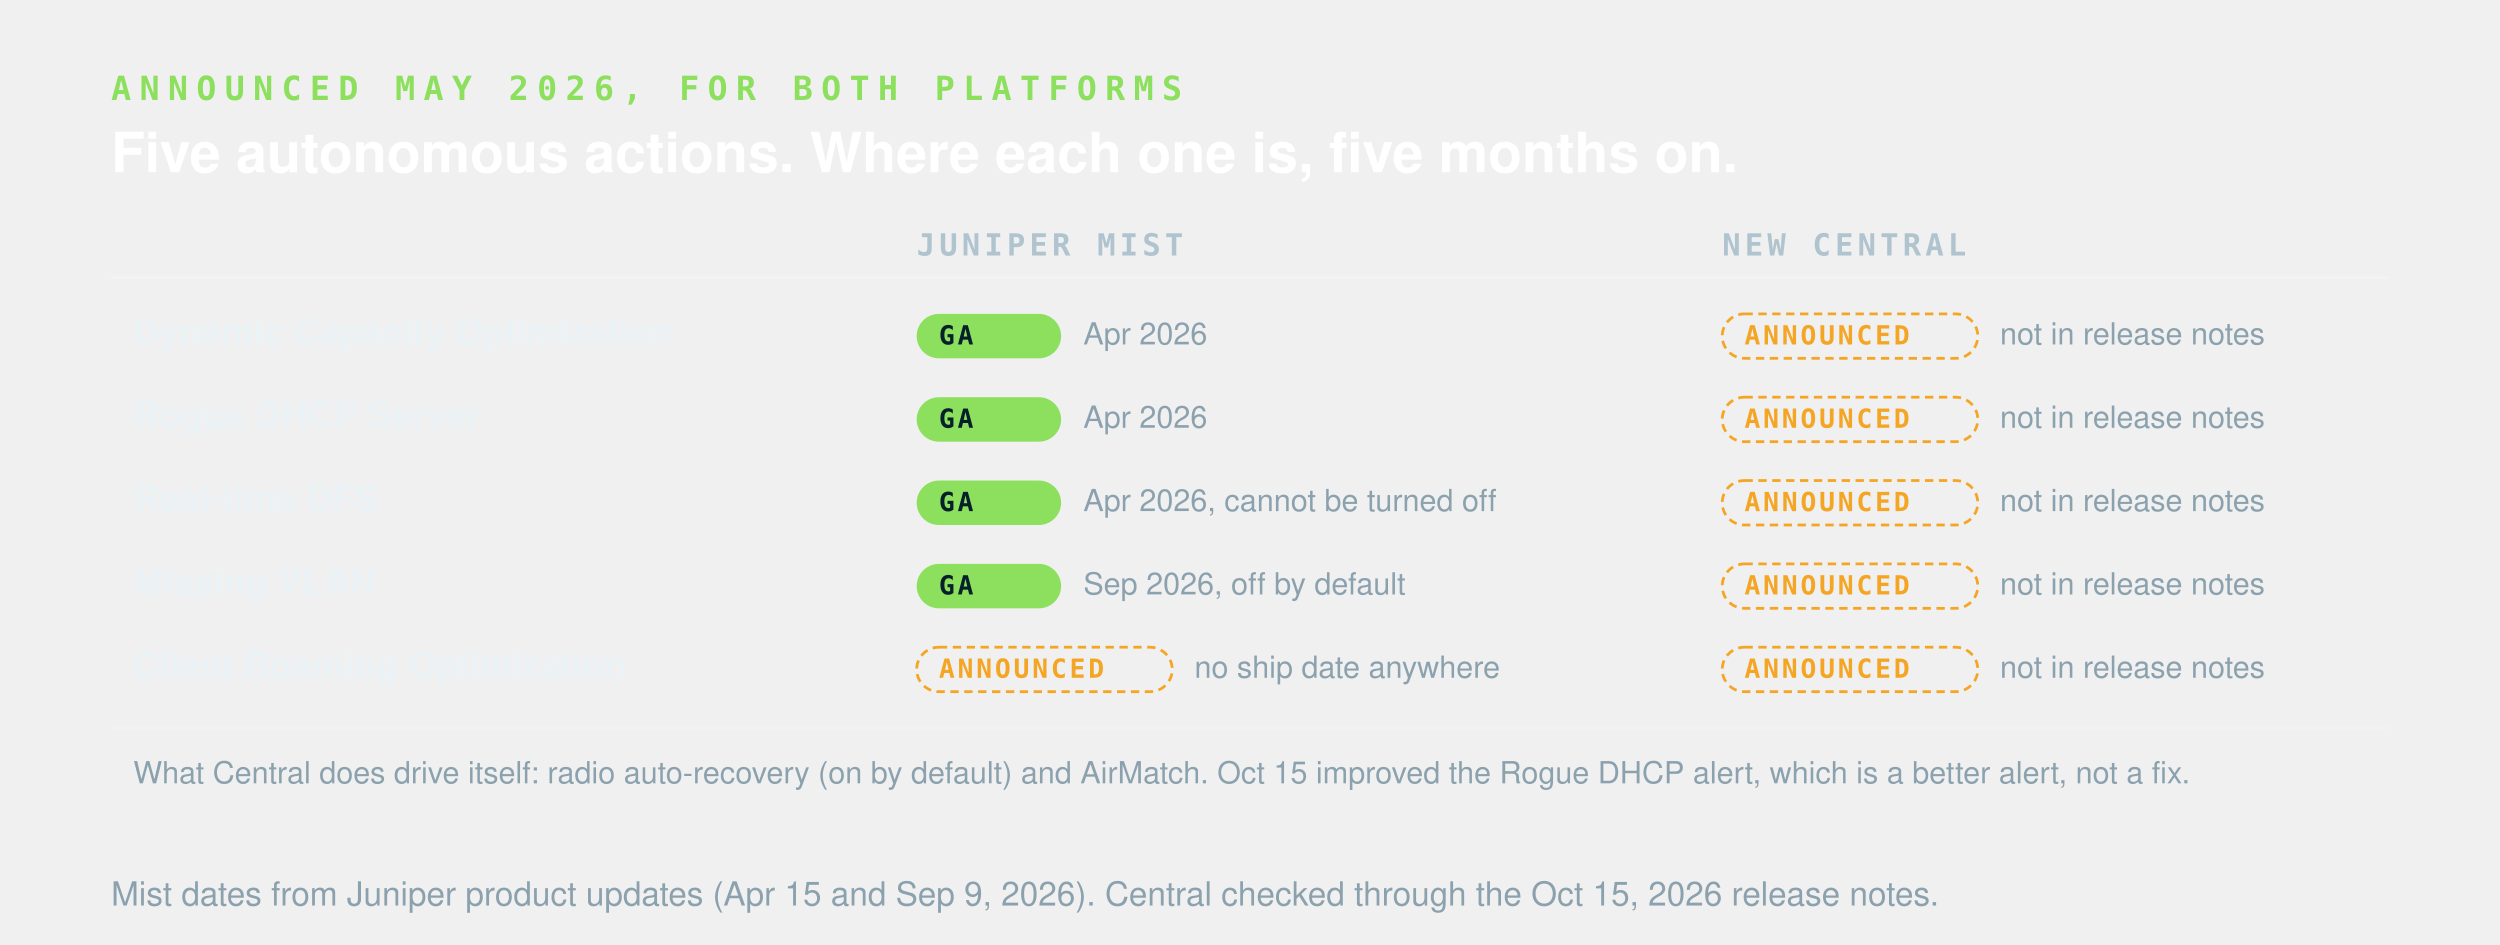
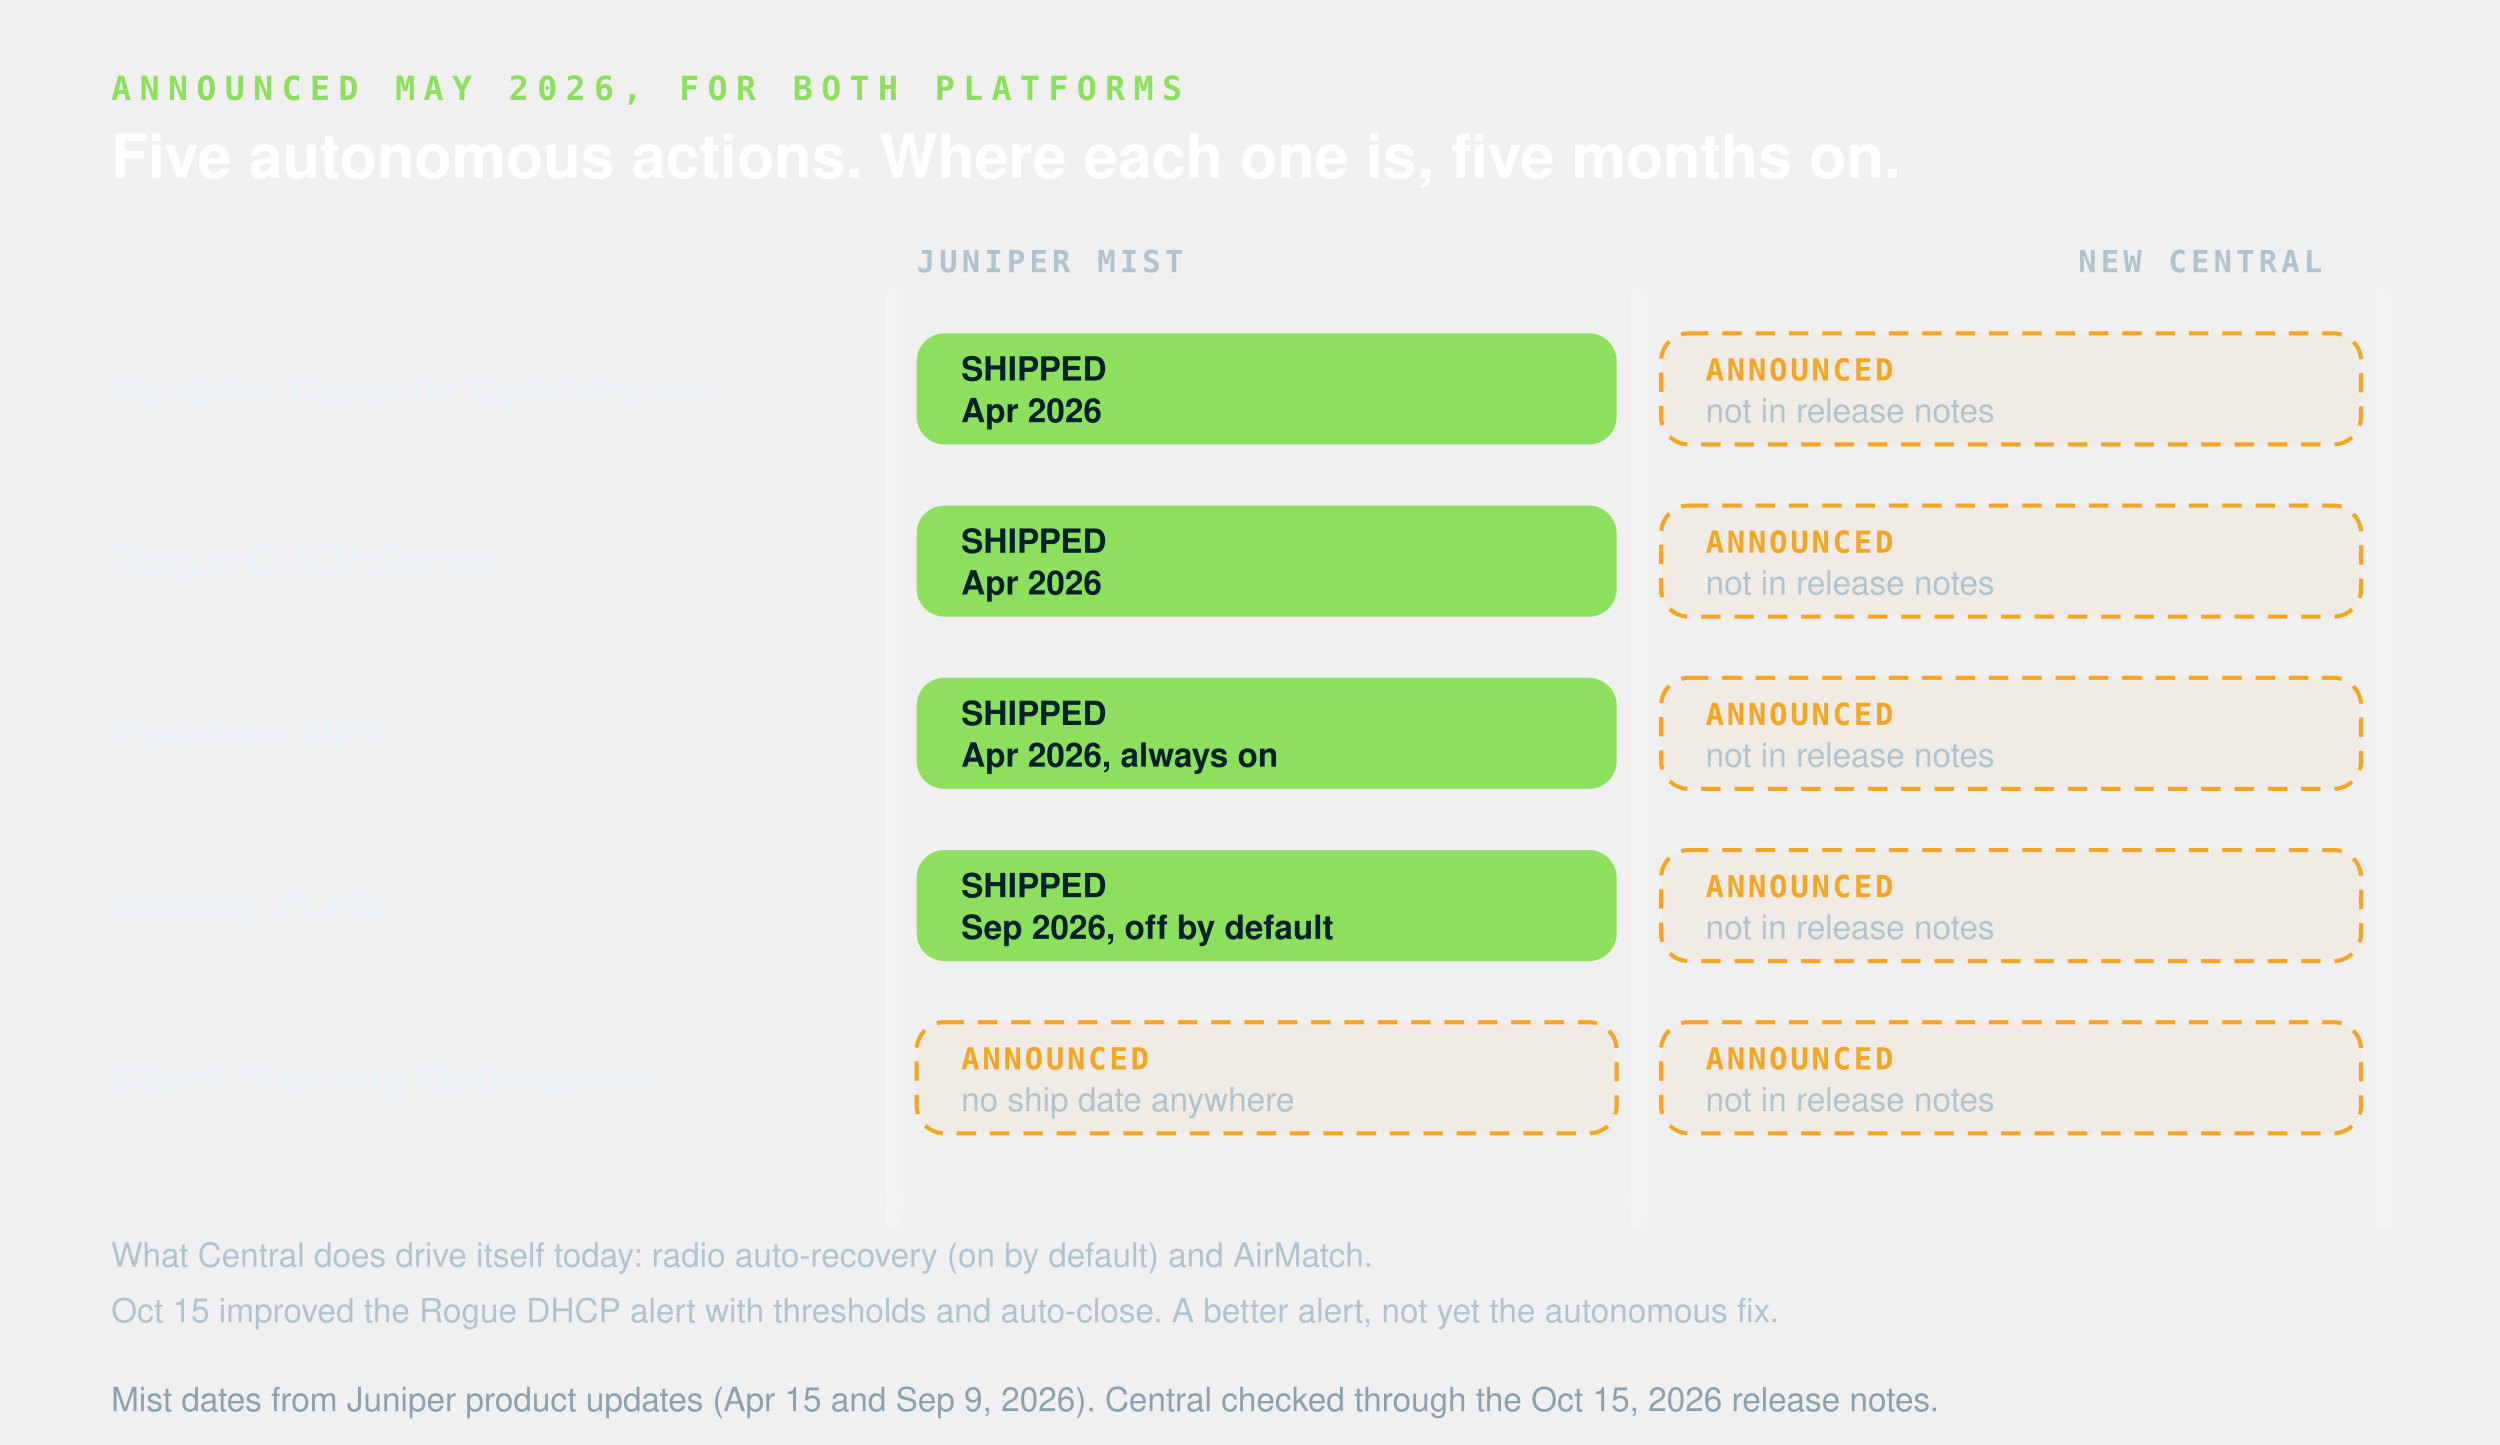
- <svg xmlns="http://www.w3.org/2000/svg" viewBox="0 0 900 340" role="img" aria-label="The five autonomous actions HPE announced in May 2026 as a ladder. On the Mist side four rungs are filled with ship dates; on the Central side all five are hollow, still announced only. Central has radio auto-recovery and an improved Rogue DHCP alert beneath.">
-   <style>.ey{font:700 12px 'JetBrains Mono',ui-monospace,Menlo,monospace;fill:#8CE05E;letter-spacing:3px}.h{font:700 20px 'Instrument Sans',-apple-system,Helvetica,sans-serif;fill:#fff}.r{font:600 13px 'Instrument Sans',-apple-system,Helvetica,sans-serif;fill:#EAF2F6}.hd{font:600 11px 'JetBrains Mono',ui-monospace,Menlo,monospace;fill:#B0C4CF;letter-spacing:1.5px}.st{font:700 9.5px 'JetBrains Mono',ui-monospace,Menlo,monospace;letter-spacing:1px}.t{font:500 11px 'Instrument Sans',-apple-system,Helvetica,sans-serif;fill:#8BA2AE}.c{font:500 12px 'Instrument Sans',-apple-system,Helvetica,sans-serif;fill:#8BA2AE}</style>
-   <text class="ey" x="40" y="36">ANNOUNCED MAY 2026, FOR BOTH PLATFORMS</text>
-   <text class="h" x="40" y="62">Five autonomous actions. Where each one is, five months on.</text>
-   <text class="hd" x="330" y="92">JUNIPER MIST</text>
-   <text class="hd" x="620" y="92">NEW CENTRAL</text>
-   <line x1="40" y1="100" x2="860" y2="100" stroke="rgba(255,255,255,0.18)" />
-   <text class="r" x="48" y="124">Dynamic Capacity Optimization</text>
-   <rect x="330" y="113" width="52" height="16" rx="8" fill="#8CE05E" />
-   <text class="st" x="338" y="124" fill="#06202A">GA</text>
-   <text class="t" x="390" y="124">Apr 2026</text>
-   <rect x="620" y="113" width="92" height="16" rx="8" fill="none" stroke="#F5A524" stroke-dasharray="3 2" />
-   <text class="st" x="628" y="124" fill="#F5A524">ANNOUNCED</text>
-   <text class="t" x="720" y="124">not in release notes</text>
-   <text class="r" x="48" y="154">Rogue DHCP Server</text>
-   <rect x="330" y="143" width="52" height="16" rx="8" fill="#8CE05E" />
-   <text class="st" x="338" y="154" fill="#06202A">GA</text>
-   <text class="t" x="390" y="154">Apr 2026</text>
-   <rect x="620" y="143" width="92" height="16" rx="8" fill="none" stroke="#F5A524" stroke-dasharray="3 2" />
-   <text class="st" x="628" y="154" fill="#F5A524">ANNOUNCED</text>
-   <text class="t" x="720" y="154">not in release notes</text>
-   <text class="r" x="48" y="184">Real-time DFS</text>
-   <rect x="330" y="173" width="52" height="16" rx="8" fill="#8CE05E" />
-   <text class="st" x="338" y="184" fill="#06202A">GA</text>
-   <text class="t" x="390" y="184">Apr 2026, cannot be turned off</text>
-   <rect x="620" y="173" width="92" height="16" rx="8" fill="none" stroke="#F5A524" stroke-dasharray="3 2" />
-   <text class="st" x="628" y="184" fill="#F5A524">ANNOUNCED</text>
-   <text class="t" x="720" y="184">not in release notes</text>
-   <text class="r" x="48" y="214">Missing VLAN</text>
-   <rect x="330" y="203" width="52" height="16" rx="8" fill="#8CE05E" />
-   <text class="st" x="338" y="214" fill="#06202A">GA</text>
-   <text class="t" x="390" y="214">Sep 2026, off by default</text>
-   <rect x="620" y="203" width="92" height="16" rx="8" fill="none" stroke="#F5A524" stroke-dasharray="3 2" />
-   <text class="st" x="628" y="214" fill="#F5A524">ANNOUNCED</text>
-   <text class="t" x="720" y="214">not in release notes</text>
-   <text class="r" x="48" y="244">Client Roaming Optimization</text>
-   <rect x="330" y="233" width="92" height="16" rx="8" fill="none" stroke="#F5A524" stroke-dasharray="3 2" />
-   <text class="st" x="338" y="244" fill="#F5A524">ANNOUNCED</text>
-   <text class="t" x="430" y="244">no ship date anywhere</text>
-   <rect x="620" y="233" width="92" height="16" rx="8" fill="none" stroke="#F5A524" stroke-dasharray="3 2" />
-   <text class="st" x="628" y="244" fill="#F5A524">ANNOUNCED</text>
-   <text class="t" x="720" y="244">not in release notes</text>
-   <line x1="40" y1="262" x2="860" y2="262" stroke="rgba(255,255,255,0.12)" />
-   <text class="t" x="48" y="282">What Central does drive itself: radio auto-recovery (on by default) and AirMatch. Oct 15 improved the Rogue DHCP alert, which is a better alert, not a fix.</text>
-   <text class="c" x="40" y="326">Mist dates from Juniper product updates (Apr 15 and Sep 9, 2026). Central checked through the Oct 15, 2026 release notes.</text>
+ <svg xmlns="http://www.w3.org/2000/svg" viewBox="0 0 900 520" role="img" aria-label="A ladder with five rungs, one per autonomous action HPE announced in May 2026. The Mist half of four rungs is filled green with a ship date. The Central half of every rung is a dashed outline, still announced only. Client Roaming Optimization is dashed on both sides.">
+   <style>
+ .ld-ey{font:700 12px 'JetBrains Mono',ui-monospace,Menlo,monospace;fill:#8CE05E;letter-spacing:3px}
+ .ld-h{font:700 22px 'Instrument Sans',-apple-system,Helvetica,sans-serif;fill:#fff}
+ .ld-r{font:600 14.5px 'Instrument Sans',-apple-system,Helvetica,sans-serif;fill:#EAF2F6}
+ .ld-hd{font:600 11px 'JetBrains Mono',ui-monospace,Menlo,monospace;fill:#B0C4CF;letter-spacing:1.5px}
+ .ld-on{font:700 12px 'Instrument Sans',-apple-system,Helvetica,sans-serif;fill:#06202A}
+ .ld-off{font:700 11px 'JetBrains Mono',ui-monospace,Menlo,monospace;fill:#F5A524;letter-spacing:1px}
+ .ld-t{font:500 12px 'Instrument Sans',-apple-system,Helvetica,sans-serif;fill:#B0C4CF}
+ .ld-c{font:500 12px 'Instrument Sans',-apple-system,Helvetica,sans-serif;fill:#8BA2AE}
+ .ld-rail{stroke:rgba(255,255,255,0.22);stroke-width:6;stroke-linecap:round}
+ .ld-ann{fill:rgba(245,165,36,0.06);stroke:#F5A524;stroke-width:1.5;stroke-dasharray:7 5}
+ .ld-ga{fill:#8CE05E}
+ @media (prefers-reduced-motion: no-preference){
+   .ld-ga{transform-box:fill-box;transform:scaleX(0);transform-origin:left center;animation:ldFill .6s cubic-bezier(0.32,0.72,0,1) forwards}
+   .ld-lbl{opacity:0;animation:ldIn .4s ease-out forwards}
+   .ld-ann{animation:ldCrawl 6s linear infinite}
+ }
+ @keyframes ldFill{to{transform:scaleX(1)}}
+ @keyframes ldIn{to{opacity:1}}
+ @keyframes ldCrawl{to{stroke-dashoffset:-24}}
+ </style>
+   <text class="ld-ey" x="40" y="36">ANNOUNCED MAY 2026, FOR BOTH PLATFORMS</text>
+   <text class="ld-h" x="40" y="64">Five autonomous actions. Where each one is, five months on.</text>
+   <text class="ld-hd" x="330" y="98">JUNIPER MIST</text>
+   <text class="ld-hd" x="836" y="98" text-anchor="end">NEW CENTRAL</text>
+   <line class="ld-rail" x1="322" y1="106" x2="322" y2="440" />
+   <line class="ld-rail" x1="590" y1="106" x2="590" y2="440" />
+   <line class="ld-rail" x1="858" y1="106" x2="858" y2="440" />
+   <text class="ld-r" x="40" y="145">Dynamic Capacity Optimization</text>
+   <rect class="ld-ga" x="330" y="120" width="252" height="40" rx="10" style="animation-delay:0.30s" />
+   <g class="ld-lbl" style="animation-delay:0.70s">
+     <text class="ld-on" x="346" y="137">SHIPPED</text>
+     <text class="ld-on" x="346" y="152" font-weight="500">Apr 2026</text>
+   </g>
+   <rect class="ld-ann" x="598" y="120" width="252" height="40" rx="10" />
+   <text class="ld-off" x="614" y="137">ANNOUNCED</text>
+   <text class="ld-t" x="614" y="152">not in release notes</text>
+   <text class="ld-r" x="40" y="207">Rogue DHCP Server</text>
+   <rect class="ld-ga" x="330" y="182" width="252" height="40" rx="10" style="animation-delay:0.65s" />
+   <g class="ld-lbl" style="animation-delay:1.05s">
+     <text class="ld-on" x="346" y="199">SHIPPED</text>
+     <text class="ld-on" x="346" y="214" font-weight="500">Apr 2026</text>
+   </g>
+   <rect class="ld-ann" x="598" y="182" width="252" height="40" rx="10" />
+   <text class="ld-off" x="614" y="199">ANNOUNCED</text>
+   <text class="ld-t" x="614" y="214">not in release notes</text>
+   <text class="ld-r" x="40" y="269">Real-time DFS</text>
+   <rect class="ld-ga" x="330" y="244" width="252" height="40" rx="10" style="animation-delay:1.00s" />
+   <g class="ld-lbl" style="animation-delay:1.40s">
+     <text class="ld-on" x="346" y="261">SHIPPED</text>
+     <text class="ld-on" x="346" y="276" font-weight="500">Apr 2026, always on</text>
+   </g>
+   <rect class="ld-ann" x="598" y="244" width="252" height="40" rx="10" />
+   <text class="ld-off" x="614" y="261">ANNOUNCED</text>
+   <text class="ld-t" x="614" y="276">not in release notes</text>
+   <text class="ld-r" x="40" y="331">Missing VLAN</text>
+   <rect class="ld-ga" x="330" y="306" width="252" height="40" rx="10" style="animation-delay:1.35s" />
+   <g class="ld-lbl" style="animation-delay:1.75s">
+     <text class="ld-on" x="346" y="323">SHIPPED</text>
+     <text class="ld-on" x="346" y="338" font-weight="500">Sep 2026, off by default</text>
+   </g>
+   <rect class="ld-ann" x="598" y="306" width="252" height="40" rx="10" />
+   <text class="ld-off" x="614" y="323">ANNOUNCED</text>
+   <text class="ld-t" x="614" y="338">not in release notes</text>
+   <text class="ld-r" x="40" y="393">Client Roaming Optimization</text>
+   <rect class="ld-ann" x="330" y="368" width="252" height="40" rx="10" />
+   <text class="ld-off" x="346" y="385">ANNOUNCED</text>
+   <text class="ld-t" x="346" y="400">no ship date anywhere</text>
+   <rect class="ld-ann" x="598" y="368" width="252" height="40" rx="10" />
+   <text class="ld-off" x="614" y="385">ANNOUNCED</text>
+   <text class="ld-t" x="614" y="400">not in release notes</text>
+   <line x1="40" y1="432" x2="860" y2="432" stroke="rgba(255,255,255,0.12)" />
+   <text class="ld-t" x="40" y="456">What Central does drive itself today: radio auto-recovery (on by default) and AirMatch.</text>
+   <text class="ld-t" x="40" y="476">Oct 15 improved the Rogue DHCP alert with thresholds and auto-close. A better alert, not yet the autonomous fix.</text>
+   <text class="ld-c" x="40" y="508">Mist dates from Juniper product updates (Apr 15 and Sep 9, 2026). Central checked through the Oct 15, 2026 release notes.</text>
</svg>
